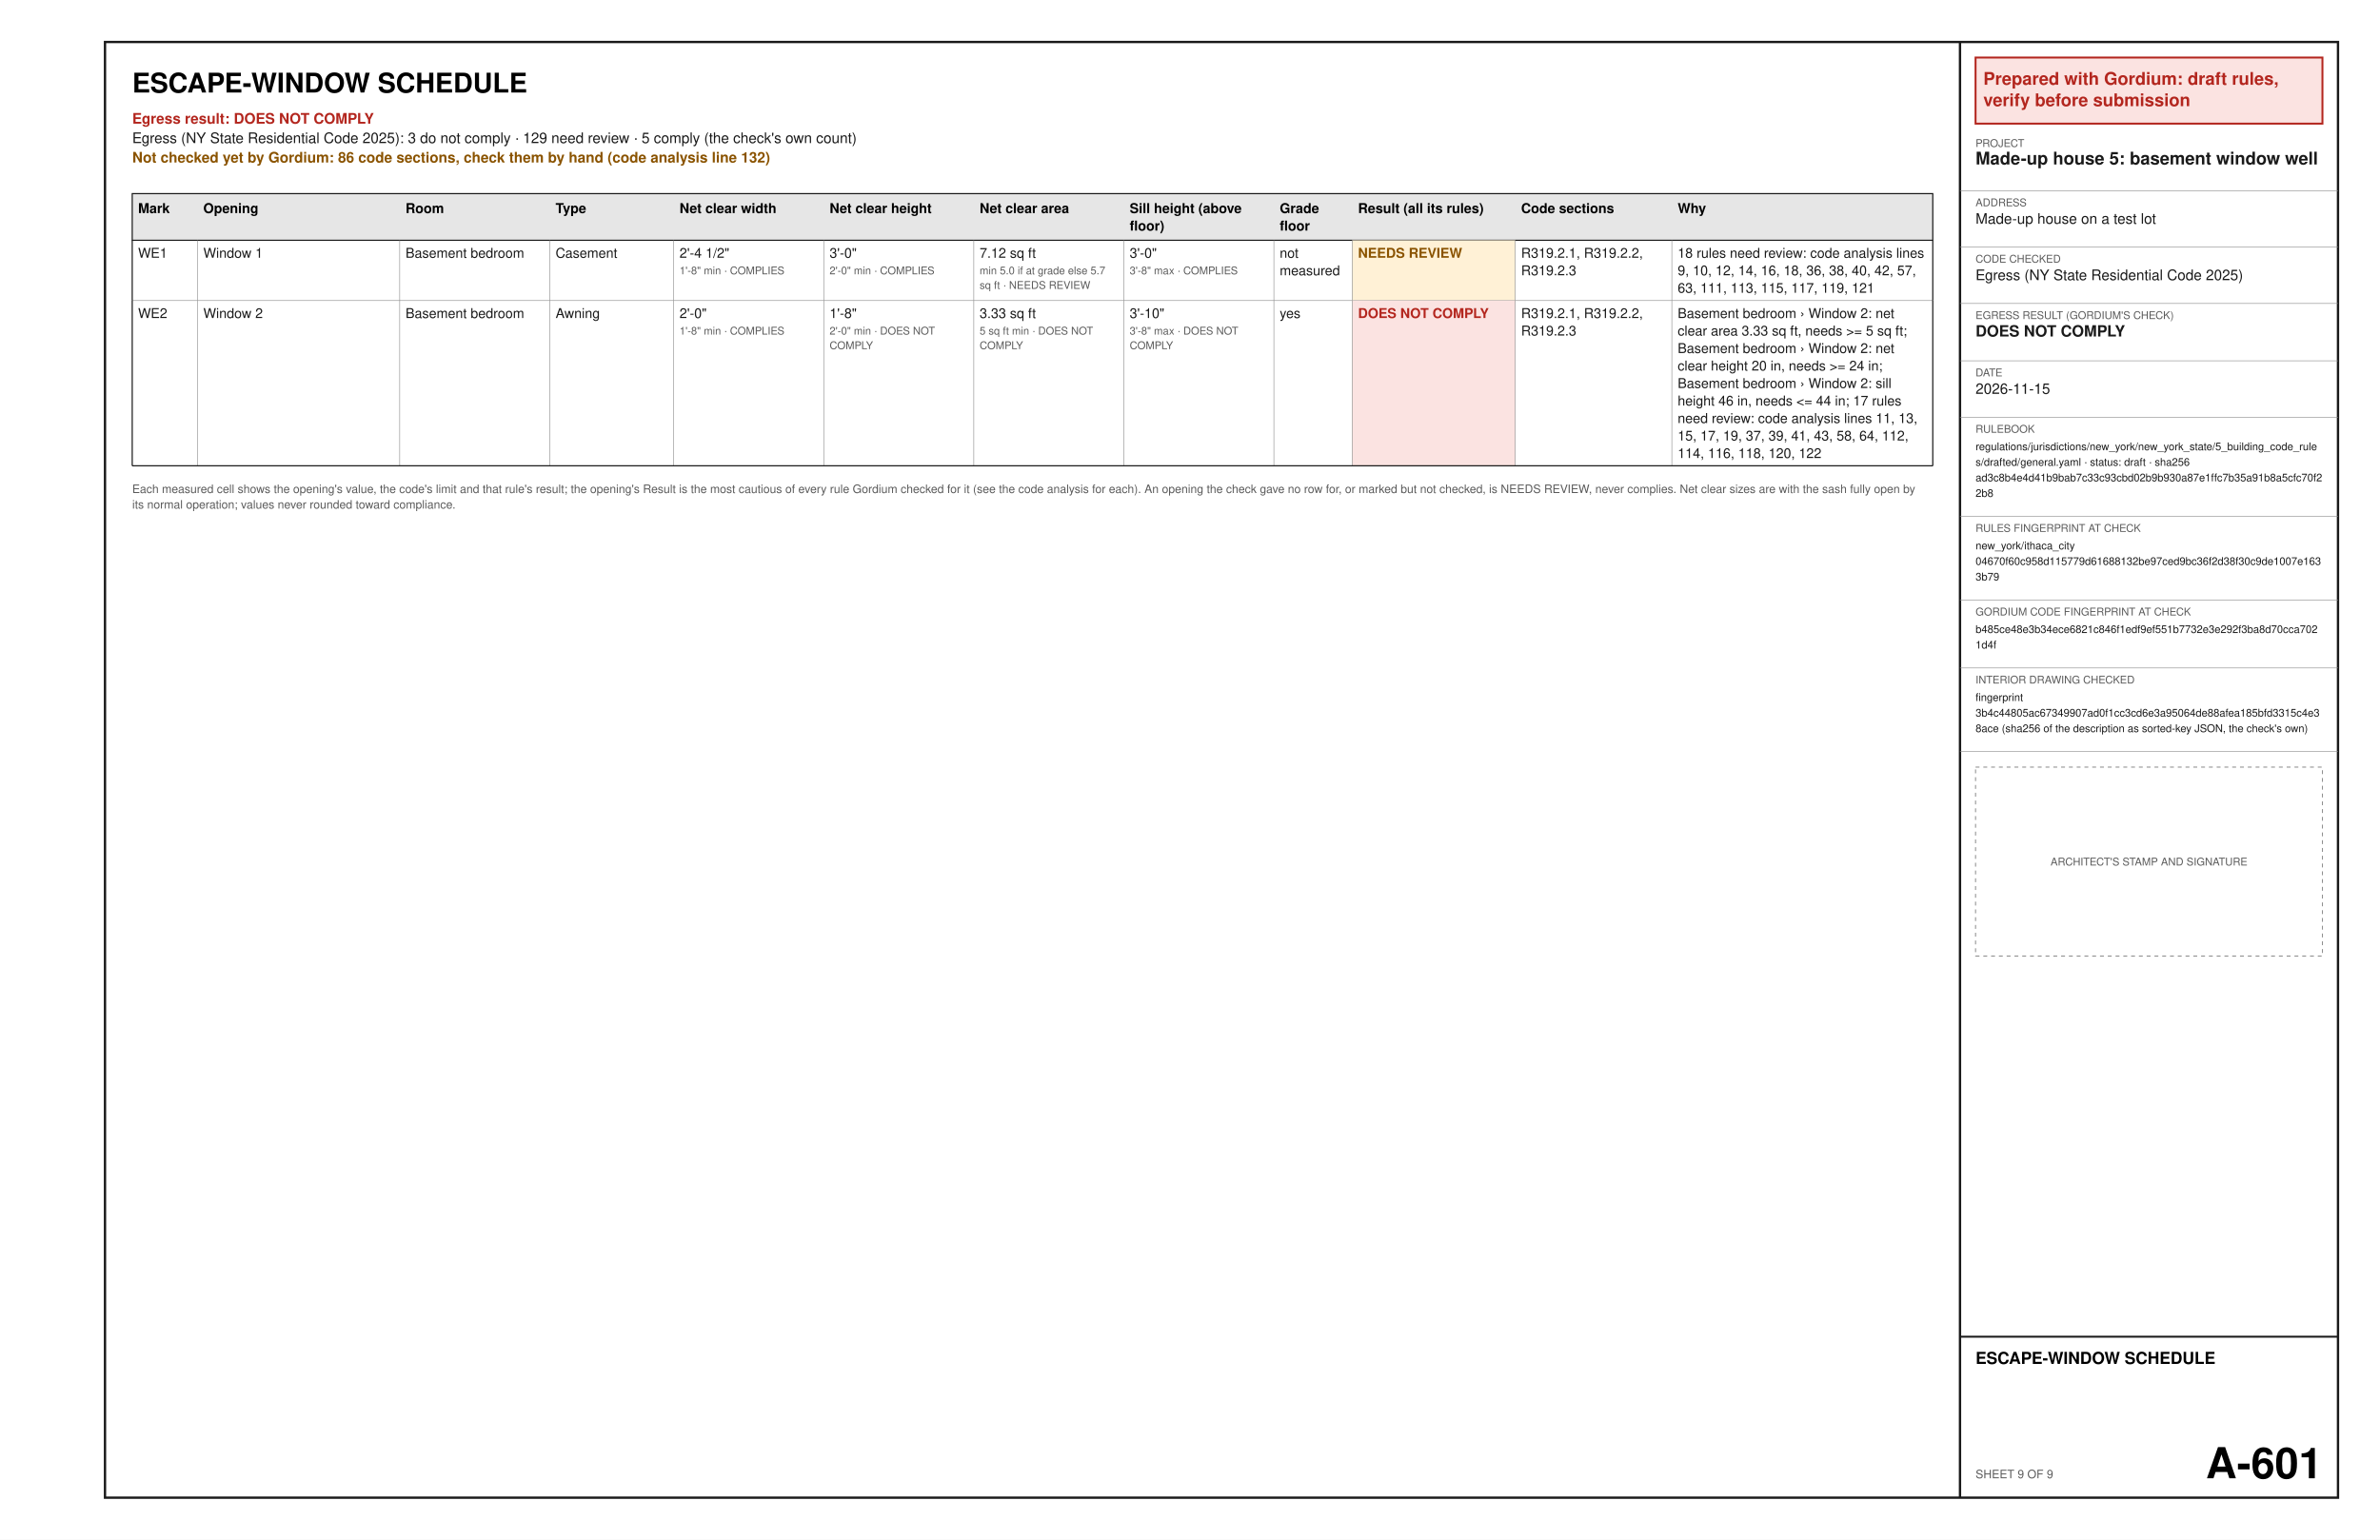
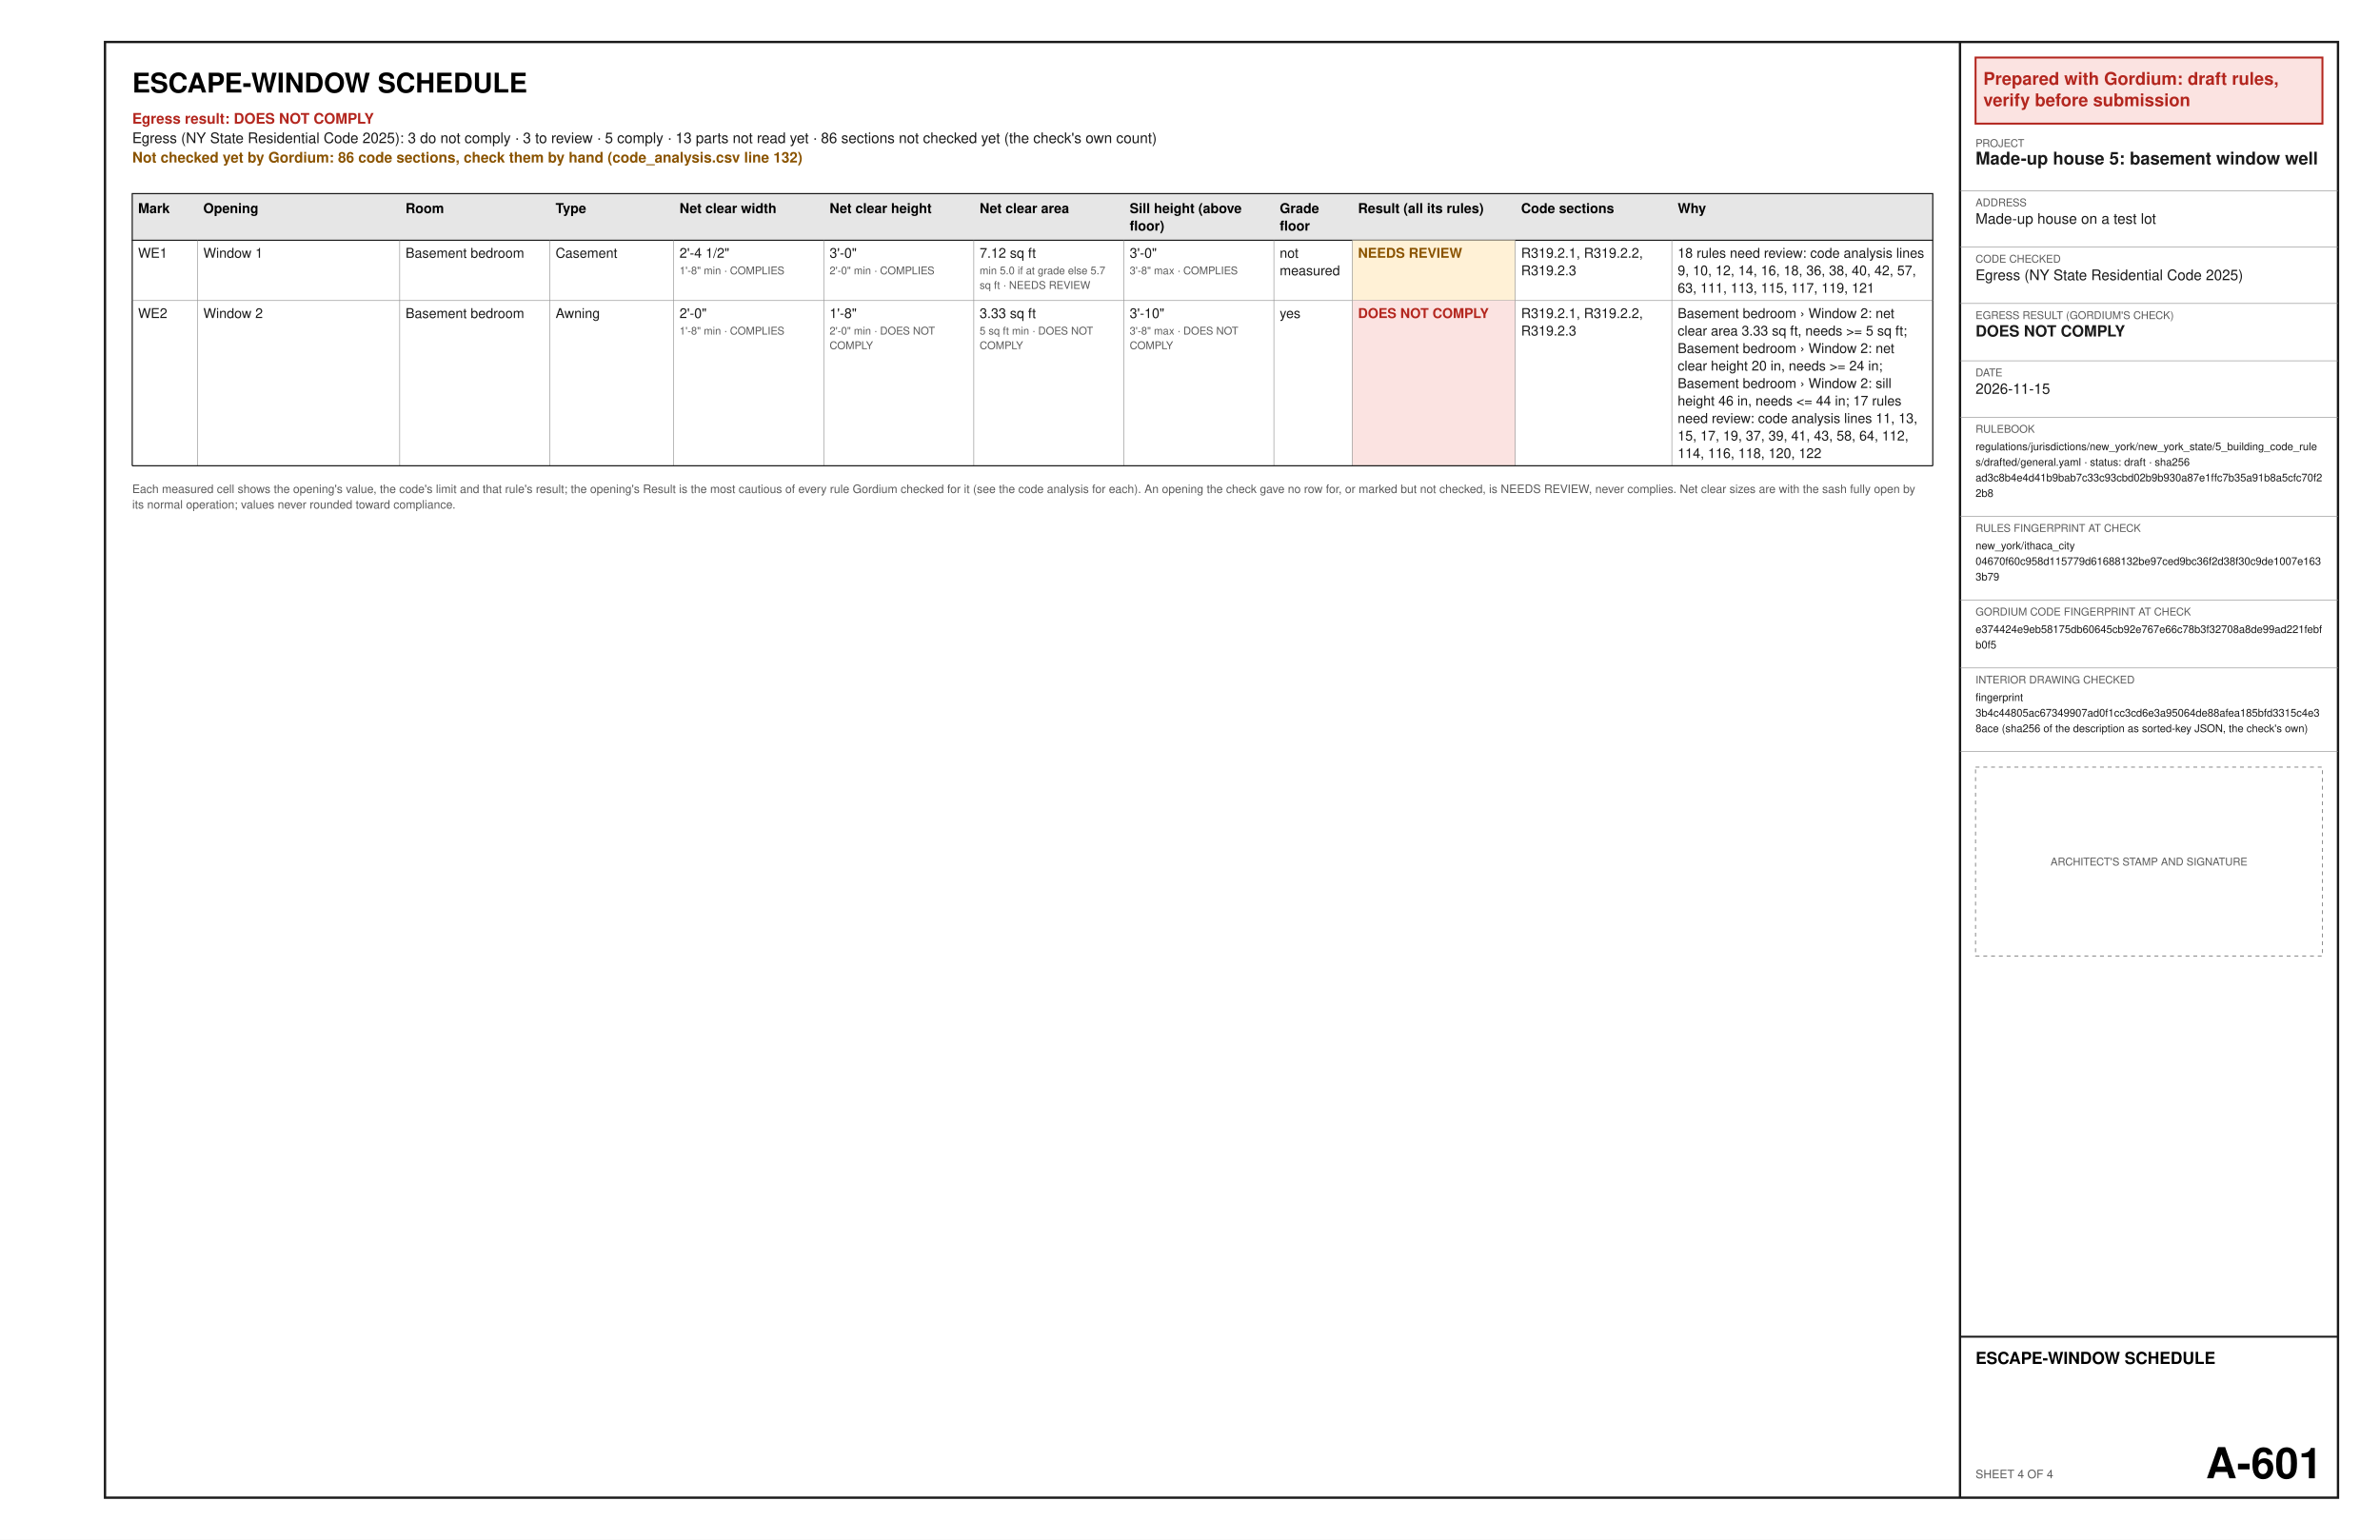
<svg xmlns="http://www.w3.org/2000/svg" width="17in" height="11in" viewBox="0 0 1224 792" font-family="Helvetica, Arial, sans-serif">
  <rect x="0" y="0" width="1224" height="792" fill="#ffffff" />
  <text x="68" y="47.6" font-size="14" font-weight="bold" text-anchor="start" fill="#000000" xml:space="preserve">ESCAPE-WINDOW SCHEDULE</text>
  <text x="68" y="63.6" font-size="7.5" font-weight="bold" text-anchor="start" fill="#b3261e" xml:space="preserve">Egress result: DOES NOT COMPLY</text>
-   <text x="68" y="73.6" font-size="7.5" text-anchor="start" fill="#1a1a1a" xml:space="preserve">Egress (NY State Residential Code 2025): 3 do not comply · 129 need review · 5 comply (the check's own count)</text>
-   <text x="68" y="83.6" font-size="7.5" font-weight="bold" text-anchor="start" fill="#8a5300" xml:space="preserve">Not checked yet by Gordium: 86 code sections, check them by hand (code analysis line 132)</text>
+   <text x="68" y="73.6" font-size="7.5" text-anchor="start" fill="#1a1a1a" xml:space="preserve">Egress (NY State Residential Code 2025): 3 do not comply · 3 to review · 5 comply · 13 parts not read yet · 86 sections not checked yet (the check's own count)</text>
+   <text x="68" y="83.6" font-size="7.5" font-weight="bold" text-anchor="start" fill="#8a5300" xml:space="preserve">Not checked yet by Gordium: 86 code sections, check them by hand (code_analysis.csv line 132)</text>
  <polygon points="68,99.6 994,99.6 994,123.6 68,123.6" fill="#e6e6e6" stroke="#1a1a1a" stroke-width="0.6" />
  <text x="71" y="109.6" font-size="7" font-weight="bold" text-anchor="start" fill="#000000" xml:space="preserve">Mark</text>
  <text x="104.55" y="109.6" font-size="7" font-weight="bold" text-anchor="start" fill="#000000" xml:space="preserve">Opening</text>
  <text x="208.56" y="109.6" font-size="7" font-weight="bold" text-anchor="start" fill="#000000" xml:space="preserve">Room</text>
  <text x="285.72" y="109.6" font-size="7" font-weight="bold" text-anchor="start" fill="#000000" xml:space="preserve">Type</text>
  <text x="349.47" y="109.6" font-size="7" font-weight="bold" text-anchor="start" fill="#000000" xml:space="preserve">Net clear width</text>
  <text x="426.64" y="109.6" font-size="7" font-weight="bold" text-anchor="start" fill="#000000" xml:space="preserve">Net clear height</text>
  <text x="503.8" y="109.6" font-size="7" font-weight="bold" text-anchor="start" fill="#000000" xml:space="preserve">Net clear area</text>
  <text x="580.97" y="109.6" font-size="7" font-weight="bold" text-anchor="start" fill="#000000" xml:space="preserve">Sill height (above</text>
  <text x="580.97" y="118.6" font-size="7" font-weight="bold" text-anchor="start" fill="#000000" xml:space="preserve">floor)</text>
  <text x="658.14" y="109.6" font-size="7" font-weight="bold" text-anchor="start" fill="#000000" xml:space="preserve">Grade</text>
  <text x="658.14" y="118.6" font-size="7" font-weight="bold" text-anchor="start" fill="#000000" xml:space="preserve">floor</text>
  <text x="698.4" y="109.6" font-size="7" font-weight="bold" text-anchor="start" fill="#000000" xml:space="preserve">Result (all its rules)</text>
  <text x="782.28" y="109.6" font-size="7" font-weight="bold" text-anchor="start" fill="#000000" xml:space="preserve">Code sections</text>
  <text x="862.8" y="109.6" font-size="7" font-weight="bold" text-anchor="start" fill="#000000" xml:space="preserve">Why</text>
  <text x="71" y="132.6" font-size="7" text-anchor="start" fill="#1a1a1a" xml:space="preserve">WE1</text>
  <text x="104.55" y="132.6" font-size="7" text-anchor="start" fill="#1a1a1a" xml:space="preserve">Window 1</text>
  <text x="208.56" y="132.6" font-size="7" text-anchor="start" fill="#1a1a1a" xml:space="preserve">Basement bedroom</text>
  <text x="285.72" y="132.6" font-size="7" text-anchor="start" fill="#1a1a1a" xml:space="preserve">Casement</text>
  <text x="349.47" y="132.6" font-size="7" text-anchor="start" fill="#1a1a1a" xml:space="preserve">2'-4 1/2"</text>
  <text x="349.47" y="141.1" font-size="5.5" text-anchor="start" fill="#5a5a5a" xml:space="preserve">1'-8" min · COMPLIES</text>
  <text x="426.64" y="132.6" font-size="7" text-anchor="start" fill="#1a1a1a" xml:space="preserve">3'-0"</text>
  <text x="426.64" y="141.1" font-size="5.5" text-anchor="start" fill="#5a5a5a" xml:space="preserve">2'-0" min · COMPLIES</text>
  <text x="503.8" y="132.6" font-size="7" text-anchor="start" fill="#1a1a1a" xml:space="preserve">7.12 sq ft</text>
  <text x="503.8" y="141.1" font-size="5.5" text-anchor="start" fill="#5a5a5a" xml:space="preserve">min 5.0 if at grade else 5.7</text>
  <text x="503.8" y="148.6" font-size="5.5" text-anchor="start" fill="#5a5a5a" xml:space="preserve">sq ft · NEEDS REVIEW</text>
  <text x="580.97" y="132.6" font-size="7" text-anchor="start" fill="#1a1a1a" xml:space="preserve">3'-0"</text>
  <text x="580.97" y="141.1" font-size="5.5" text-anchor="start" fill="#5a5a5a" xml:space="preserve">3'-8" max · COMPLIES</text>
  <text x="658.14" y="132.6" font-size="7" text-anchor="start" fill="#1a1a1a" xml:space="preserve">not</text>
  <text x="658.14" y="141.6" font-size="7" text-anchor="start" fill="#1a1a1a" xml:space="preserve">measured</text>
  <polygon points="695.4,123.6 779.28,123.6 779.28,154.6 695.4,154.6" fill="#fff1d6" />
  <text x="698.4" y="132.6" font-size="7" font-weight="bold" text-anchor="start" fill="#8a5300" xml:space="preserve">NEEDS REVIEW</text>
  <text x="782.28" y="132.6" font-size="7" text-anchor="start" fill="#1a1a1a" xml:space="preserve">R319.2.1, R319.2.2,</text>
  <text x="782.28" y="141.6" font-size="7" text-anchor="start" fill="#1a1a1a" xml:space="preserve">R319.2.3</text>
  <text x="862.8" y="132.6" font-size="7" text-anchor="start" fill="#1a1a1a" xml:space="preserve">18 rules need review: code analysis lines</text>
  <text x="862.8" y="141.6" font-size="7" text-anchor="start" fill="#1a1a1a" xml:space="preserve">9, 10, 12, 14, 16, 18, 36, 38, 40, 42, 57,</text>
  <text x="862.8" y="150.6" font-size="7" text-anchor="start" fill="#1a1a1a" xml:space="preserve">63, 111, 113, 115, 117, 119, 121</text>
  <line x1="68" y1="154.6" x2="994" y2="154.6" stroke="#8c8c8c" stroke-width="0.3" />
  <line x1="101.55" y1="123.6" x2="101.55" y2="154.6" stroke="#8c8c8c" stroke-width="0.3" />
  <line x1="205.56" y1="123.6" x2="205.56" y2="154.6" stroke="#8c8c8c" stroke-width="0.3" />
  <line x1="282.72" y1="123.6" x2="282.72" y2="154.6" stroke="#8c8c8c" stroke-width="0.3" />
  <line x1="346.47" y1="123.6" x2="346.47" y2="154.6" stroke="#8c8c8c" stroke-width="0.3" />
  <line x1="423.64" y1="123.6" x2="423.64" y2="154.6" stroke="#8c8c8c" stroke-width="0.3" />
  <line x1="500.8" y1="123.6" x2="500.8" y2="154.6" stroke="#8c8c8c" stroke-width="0.3" />
  <line x1="577.97" y1="123.6" x2="577.97" y2="154.6" stroke="#8c8c8c" stroke-width="0.3" />
  <line x1="655.14" y1="123.6" x2="655.14" y2="154.6" stroke="#8c8c8c" stroke-width="0.3" />
  <line x1="695.4" y1="123.6" x2="695.4" y2="154.6" stroke="#8c8c8c" stroke-width="0.3" />
  <line x1="779.28" y1="123.6" x2="779.28" y2="154.6" stroke="#8c8c8c" stroke-width="0.3" />
  <line x1="859.8" y1="123.6" x2="859.8" y2="154.6" stroke="#8c8c8c" stroke-width="0.3" />
  <line x1="68" y1="123.6" x2="68" y2="154.6" stroke="#1a1a1a" stroke-width="0.6" />
  <line x1="994" y1="123.6" x2="994" y2="154.6" stroke="#1a1a1a" stroke-width="0.6" />
  <text x="71" y="163.6" font-size="7" text-anchor="start" fill="#1a1a1a" xml:space="preserve">WE2</text>
  <text x="104.55" y="163.6" font-size="7" text-anchor="start" fill="#1a1a1a" xml:space="preserve">Window 2</text>
  <text x="208.56" y="163.6" font-size="7" text-anchor="start" fill="#1a1a1a" xml:space="preserve">Basement bedroom</text>
  <text x="285.72" y="163.6" font-size="7" text-anchor="start" fill="#1a1a1a" xml:space="preserve">Awning</text>
  <text x="349.47" y="163.6" font-size="7" text-anchor="start" fill="#1a1a1a" xml:space="preserve">2'-0"</text>
  <text x="349.47" y="172.1" font-size="5.5" text-anchor="start" fill="#5a5a5a" xml:space="preserve">1'-8" min · COMPLIES</text>
  <text x="426.64" y="163.6" font-size="7" text-anchor="start" fill="#1a1a1a" xml:space="preserve">1'-8"</text>
  <text x="426.64" y="172.1" font-size="5.5" text-anchor="start" fill="#5a5a5a" xml:space="preserve">2'-0" min · DOES NOT</text>
  <text x="426.64" y="179.6" font-size="5.5" text-anchor="start" fill="#5a5a5a" xml:space="preserve">COMPLY</text>
  <text x="503.8" y="163.6" font-size="7" text-anchor="start" fill="#1a1a1a" xml:space="preserve">3.33 sq ft</text>
  <text x="503.8" y="172.1" font-size="5.5" text-anchor="start" fill="#5a5a5a" xml:space="preserve">5 sq ft min · DOES NOT</text>
  <text x="503.8" y="179.6" font-size="5.5" text-anchor="start" fill="#5a5a5a" xml:space="preserve">COMPLY</text>
  <text x="580.97" y="163.6" font-size="7" text-anchor="start" fill="#1a1a1a" xml:space="preserve">3'-10"</text>
  <text x="580.97" y="172.1" font-size="5.5" text-anchor="start" fill="#5a5a5a" xml:space="preserve">3'-8" max · DOES NOT</text>
  <text x="580.97" y="179.6" font-size="5.5" text-anchor="start" fill="#5a5a5a" xml:space="preserve">COMPLY</text>
  <text x="658.14" y="163.6" font-size="7" text-anchor="start" fill="#1a1a1a" xml:space="preserve">yes</text>
  <polygon points="695.4,154.6 779.28,154.6 779.28,239.6 695.4,239.6" fill="#fbe3e1" />
  <text x="698.4" y="163.6" font-size="7" font-weight="bold" text-anchor="start" fill="#b3261e" xml:space="preserve">DOES NOT COMPLY</text>
  <text x="782.28" y="163.6" font-size="7" text-anchor="start" fill="#1a1a1a" xml:space="preserve">R319.2.1, R319.2.2,</text>
  <text x="782.28" y="172.6" font-size="7" text-anchor="start" fill="#1a1a1a" xml:space="preserve">R319.2.3</text>
  <text x="862.8" y="163.6" font-size="7" text-anchor="start" fill="#1a1a1a" xml:space="preserve">Basement bedroom › Window 2: net</text>
  <text x="862.8" y="172.6" font-size="7" text-anchor="start" fill="#1a1a1a" xml:space="preserve">clear area 3.33 sq ft, needs &gt;= 5 sq ft;</text>
  <text x="862.8" y="181.6" font-size="7" text-anchor="start" fill="#1a1a1a" xml:space="preserve">Basement bedroom › Window 2: net</text>
  <text x="862.8" y="190.6" font-size="7" text-anchor="start" fill="#1a1a1a" xml:space="preserve">clear height 20 in, needs &gt;= 24 in;</text>
  <text x="862.8" y="199.6" font-size="7" text-anchor="start" fill="#1a1a1a" xml:space="preserve">Basement bedroom › Window 2: sill</text>
  <text x="862.8" y="208.6" font-size="7" text-anchor="start" fill="#1a1a1a" xml:space="preserve">height 46 in, needs &lt;= 44 in; 17 rules</text>
  <text x="862.8" y="217.6" font-size="7" text-anchor="start" fill="#1a1a1a" xml:space="preserve">need review: code analysis lines 11, 13,</text>
  <text x="862.8" y="226.6" font-size="7" text-anchor="start" fill="#1a1a1a" xml:space="preserve">15, 17, 19, 37, 39, 41, 43, 58, 64, 112,</text>
  <text x="862.8" y="235.6" font-size="7" text-anchor="start" fill="#1a1a1a" xml:space="preserve">114, 116, 118, 120, 122</text>
  <line x1="68" y1="239.6" x2="994" y2="239.6" stroke="#8c8c8c" stroke-width="0.3" />
  <line x1="101.55" y1="154.6" x2="101.55" y2="239.6" stroke="#8c8c8c" stroke-width="0.3" />
  <line x1="205.56" y1="154.6" x2="205.56" y2="239.6" stroke="#8c8c8c" stroke-width="0.3" />
  <line x1="282.72" y1="154.6" x2="282.72" y2="239.6" stroke="#8c8c8c" stroke-width="0.3" />
  <line x1="346.47" y1="154.6" x2="346.47" y2="239.6" stroke="#8c8c8c" stroke-width="0.3" />
  <line x1="423.64" y1="154.6" x2="423.64" y2="239.6" stroke="#8c8c8c" stroke-width="0.3" />
  <line x1="500.8" y1="154.6" x2="500.8" y2="239.6" stroke="#8c8c8c" stroke-width="0.3" />
  <line x1="577.97" y1="154.6" x2="577.97" y2="239.6" stroke="#8c8c8c" stroke-width="0.3" />
  <line x1="655.14" y1="154.6" x2="655.14" y2="239.6" stroke="#8c8c8c" stroke-width="0.3" />
  <line x1="695.4" y1="154.6" x2="695.4" y2="239.6" stroke="#8c8c8c" stroke-width="0.3" />
  <line x1="779.28" y1="154.6" x2="779.28" y2="239.6" stroke="#8c8c8c" stroke-width="0.3" />
  <line x1="859.8" y1="154.6" x2="859.8" y2="239.6" stroke="#8c8c8c" stroke-width="0.3" />
  <line x1="68" y1="154.6" x2="68" y2="239.6" stroke="#1a1a1a" stroke-width="0.6" />
  <line x1="994" y1="154.6" x2="994" y2="239.6" stroke="#1a1a1a" stroke-width="0.6" />
  <line x1="68" y1="239.6" x2="994" y2="239.6" stroke="#1a1a1a" stroke-width="0.6" />
  <text x="68" y="253.6" font-size="6" text-anchor="start" fill="#5a5a5a" xml:space="preserve">Each measured cell shows the opening's value, the code's limit and that rule's result; the opening's Result is the most cautious of every rule Gordium checked for it (see the code analysis for each). An opening the check gave no row for, or marked but not checked, is NEEDS REVIEW, never complies. Net clear sizes are with the sash fully open by</text>
  <text x="68" y="261.6" font-size="6" text-anchor="start" fill="#5a5a5a" xml:space="preserve">its normal operation; values never rounded toward compliance.</text>
  <polygon points="54,21.6 1202.4,21.6 1202.4,770.4 54,770.4" fill="none" stroke="#1a1a1a" stroke-width="1.2" />
  <line x1="1008" y1="21.6" x2="1008" y2="770.4" stroke="#1a1a1a" stroke-width="1.2" />
  <polygon points="1016,29.6 1194.4,29.6 1194.4,63.6 1016,63.6" fill="#fbe3e1" stroke="#b3261e" stroke-width="1" />
  <text x="1020" y="43.6" font-size="9" font-weight="bold" text-anchor="start" fill="#b3261e" xml:space="preserve">Prepared with Gordium: draft rules,</text>
  <text x="1020" y="54.6" font-size="9" font-weight="bold" text-anchor="start" fill="#b3261e" xml:space="preserve">verify before submission</text>
  <text x="1016" y="75.6" font-size="5.5" text-anchor="start" fill="#5a5a5a" xml:space="preserve">PROJECT</text>
  <text x="1016" y="84.6" font-size="9" font-weight="bold" text-anchor="start" fill="#1a1a1a" xml:space="preserve">Made-up house 5: basement window well</text>
  <line x1="1008" y1="98.1" x2="1202.4" y2="98.1" stroke="#8c8c8c" stroke-width="0.3" />
  <text x="1016" y="106.1" font-size="5.5" text-anchor="start" fill="#5a5a5a" xml:space="preserve">ADDRESS</text>
  <text x="1016" y="115.1" font-size="7.5" text-anchor="start" fill="#1a1a1a" xml:space="preserve">Made-up house on a test lot</text>
  <line x1="1008" y1="127.1" x2="1202.4" y2="127.1" stroke="#8c8c8c" stroke-width="0.3" />
  <text x="1016" y="135.1" font-size="5.5" text-anchor="start" fill="#5a5a5a" xml:space="preserve">CODE CHECKED</text>
  <text x="1016" y="144.1" font-size="7.5" text-anchor="start" fill="#1a1a1a" xml:space="preserve">Egress (NY State Residential Code 2025)</text>
  <line x1="1008" y1="156.1" x2="1202.4" y2="156.1" stroke="#8c8c8c" stroke-width="0.3" />
  <text x="1016" y="164.1" font-size="5.5" text-anchor="start" fill="#5a5a5a" xml:space="preserve">EGRESS RESULT (GORDIUM'S CHECK)</text>
  <text x="1016" y="173.1" font-size="8" font-weight="bold" text-anchor="start" fill="#1a1a1a" xml:space="preserve">DOES NOT COMPLY</text>
  <line x1="1008" y1="185.6" x2="1202.4" y2="185.6" stroke="#8c8c8c" stroke-width="0.3" />
  <text x="1016" y="193.6" font-size="5.5" text-anchor="start" fill="#5a5a5a" xml:space="preserve">DATE</text>
  <text x="1016" y="202.6" font-size="7.5" text-anchor="start" fill="#1a1a1a" xml:space="preserve">2026-11-15</text>
  <line x1="1008" y1="214.6" x2="1202.4" y2="214.6" stroke="#8c8c8c" stroke-width="0.3" />
  <text x="1016" y="222.6" font-size="5.5" text-anchor="start" fill="#5a5a5a" xml:space="preserve">RULEBOOK</text>
  <text x="1016" y="231.6" font-size="5.5" text-anchor="start" fill="#1a1a1a" xml:space="preserve">regulations/jurisdictions/new_york/new_york_state/5_building_code_rule</text>
  <text x="1016" y="239.6" font-size="5.5" text-anchor="start" fill="#1a1a1a" xml:space="preserve">s/drafted/general.yaml · status: draft · sha256</text>
  <text x="1016" y="247.6" font-size="5.5" text-anchor="start" fill="#1a1a1a" xml:space="preserve">ad3c8b4e4d41b9bab7c33c93cbd02b9b930a87e1ffc7b35a91b8a5cfc70f2</text>
  <text x="1016" y="255.6" font-size="5.5" text-anchor="start" fill="#1a1a1a" xml:space="preserve">2b8</text>
  <line x1="1008" y1="265.6" x2="1202.4" y2="265.6" stroke="#8c8c8c" stroke-width="0.3" />
  <text x="1016" y="273.6" font-size="5.5" text-anchor="start" fill="#5a5a5a" xml:space="preserve">RULES FINGERPRINT AT CHECK</text>
  <text x="1016" y="282.6" font-size="5.5" text-anchor="start" fill="#1a1a1a" xml:space="preserve">new_york/ithaca_city</text>
  <text x="1016" y="290.6" font-size="5.5" text-anchor="start" fill="#1a1a1a" xml:space="preserve">04670f60c958d115779d61688132be97ced9bc36f2d38f30c9de1007e163</text>
  <text x="1016" y="298.6" font-size="5.5" text-anchor="start" fill="#1a1a1a" xml:space="preserve">3b79</text>
  <line x1="1008" y1="308.6" x2="1202.4" y2="308.6" stroke="#8c8c8c" stroke-width="0.3" />
  <text x="1016" y="316.6" font-size="5.5" text-anchor="start" fill="#5a5a5a" xml:space="preserve">GORDIUM CODE FINGERPRINT AT CHECK</text>
-   <text x="1016" y="325.6" font-size="5.5" text-anchor="start" fill="#1a1a1a" xml:space="preserve">b485ce48e3b34ece6821c846f1edf9ef551b7732e3e292f3ba8d70cca702</text>
-   <text x="1016" y="333.6" font-size="5.5" text-anchor="start" fill="#1a1a1a" xml:space="preserve">1d4f</text>
+   <text x="1016" y="325.6" font-size="5.5" text-anchor="start" fill="#1a1a1a" xml:space="preserve">e374424e9eb58175db60645cb92e767e66c78b3f32708a8de99ad221febf</text>
+   <text x="1016" y="333.6" font-size="5.5" text-anchor="start" fill="#1a1a1a" xml:space="preserve">b0f5</text>
  <line x1="1008" y1="343.6" x2="1202.4" y2="343.6" stroke="#8c8c8c" stroke-width="0.3" />
  <text x="1016" y="351.6" font-size="5.5" text-anchor="start" fill="#5a5a5a" xml:space="preserve">INTERIOR DRAWING CHECKED</text>
  <text x="1016" y="360.6" font-size="5.5" text-anchor="start" fill="#1a1a1a" xml:space="preserve">fingerprint</text>
  <text x="1016" y="368.6" font-size="5.5" text-anchor="start" fill="#1a1a1a" xml:space="preserve">3b4c44805ac67349907ad0f1cc3cd6e3a95064de88afea185bfd3315c4e3</text>
  <text x="1016" y="376.6" font-size="5.5" text-anchor="start" fill="#1a1a1a" xml:space="preserve">8ace (sha256 of the description as sorted-key JSON, the check's own)</text>
  <line x1="1008" y1="386.6" x2="1202.4" y2="386.6" stroke="#8c8c8c" stroke-width="0.3" />
  <polygon points="1016,394.6 1194.4,394.6 1194.4,491.8 1016,491.8" fill="none" stroke="#8c8c8c" stroke-width="0.5" stroke-dasharray="2 2" />
  <text x="1105.2" y="445.2" font-size="5.5" text-anchor="middle" fill="#5a5a5a" xml:space="preserve">ARCHITECT'S STAMP AND SIGNATURE</text>
  <line x1="1008" y1="687.6" x2="1202.4" y2="687.6" stroke="#1a1a1a" stroke-width="1" />
  <text x="1016" y="701.6" font-size="8.5" font-weight="bold" text-anchor="start" fill="#000000" xml:space="preserve">ESCAPE-WINDOW SCHEDULE</text>
-   <text x="1016" y="760.4" font-size="6" text-anchor="start" fill="#5a5a5a" xml:space="preserve">SHEET 9 OF 9</text>
+   <text x="1016" y="760.4" font-size="6" text-anchor="start" fill="#5a5a5a" xml:space="preserve">SHEET 4 OF 4</text>
  <text x="1194.4" y="760.4" font-size="22" font-weight="bold" text-anchor="end" fill="#000000" xml:space="preserve">A-601</text>
</svg>
